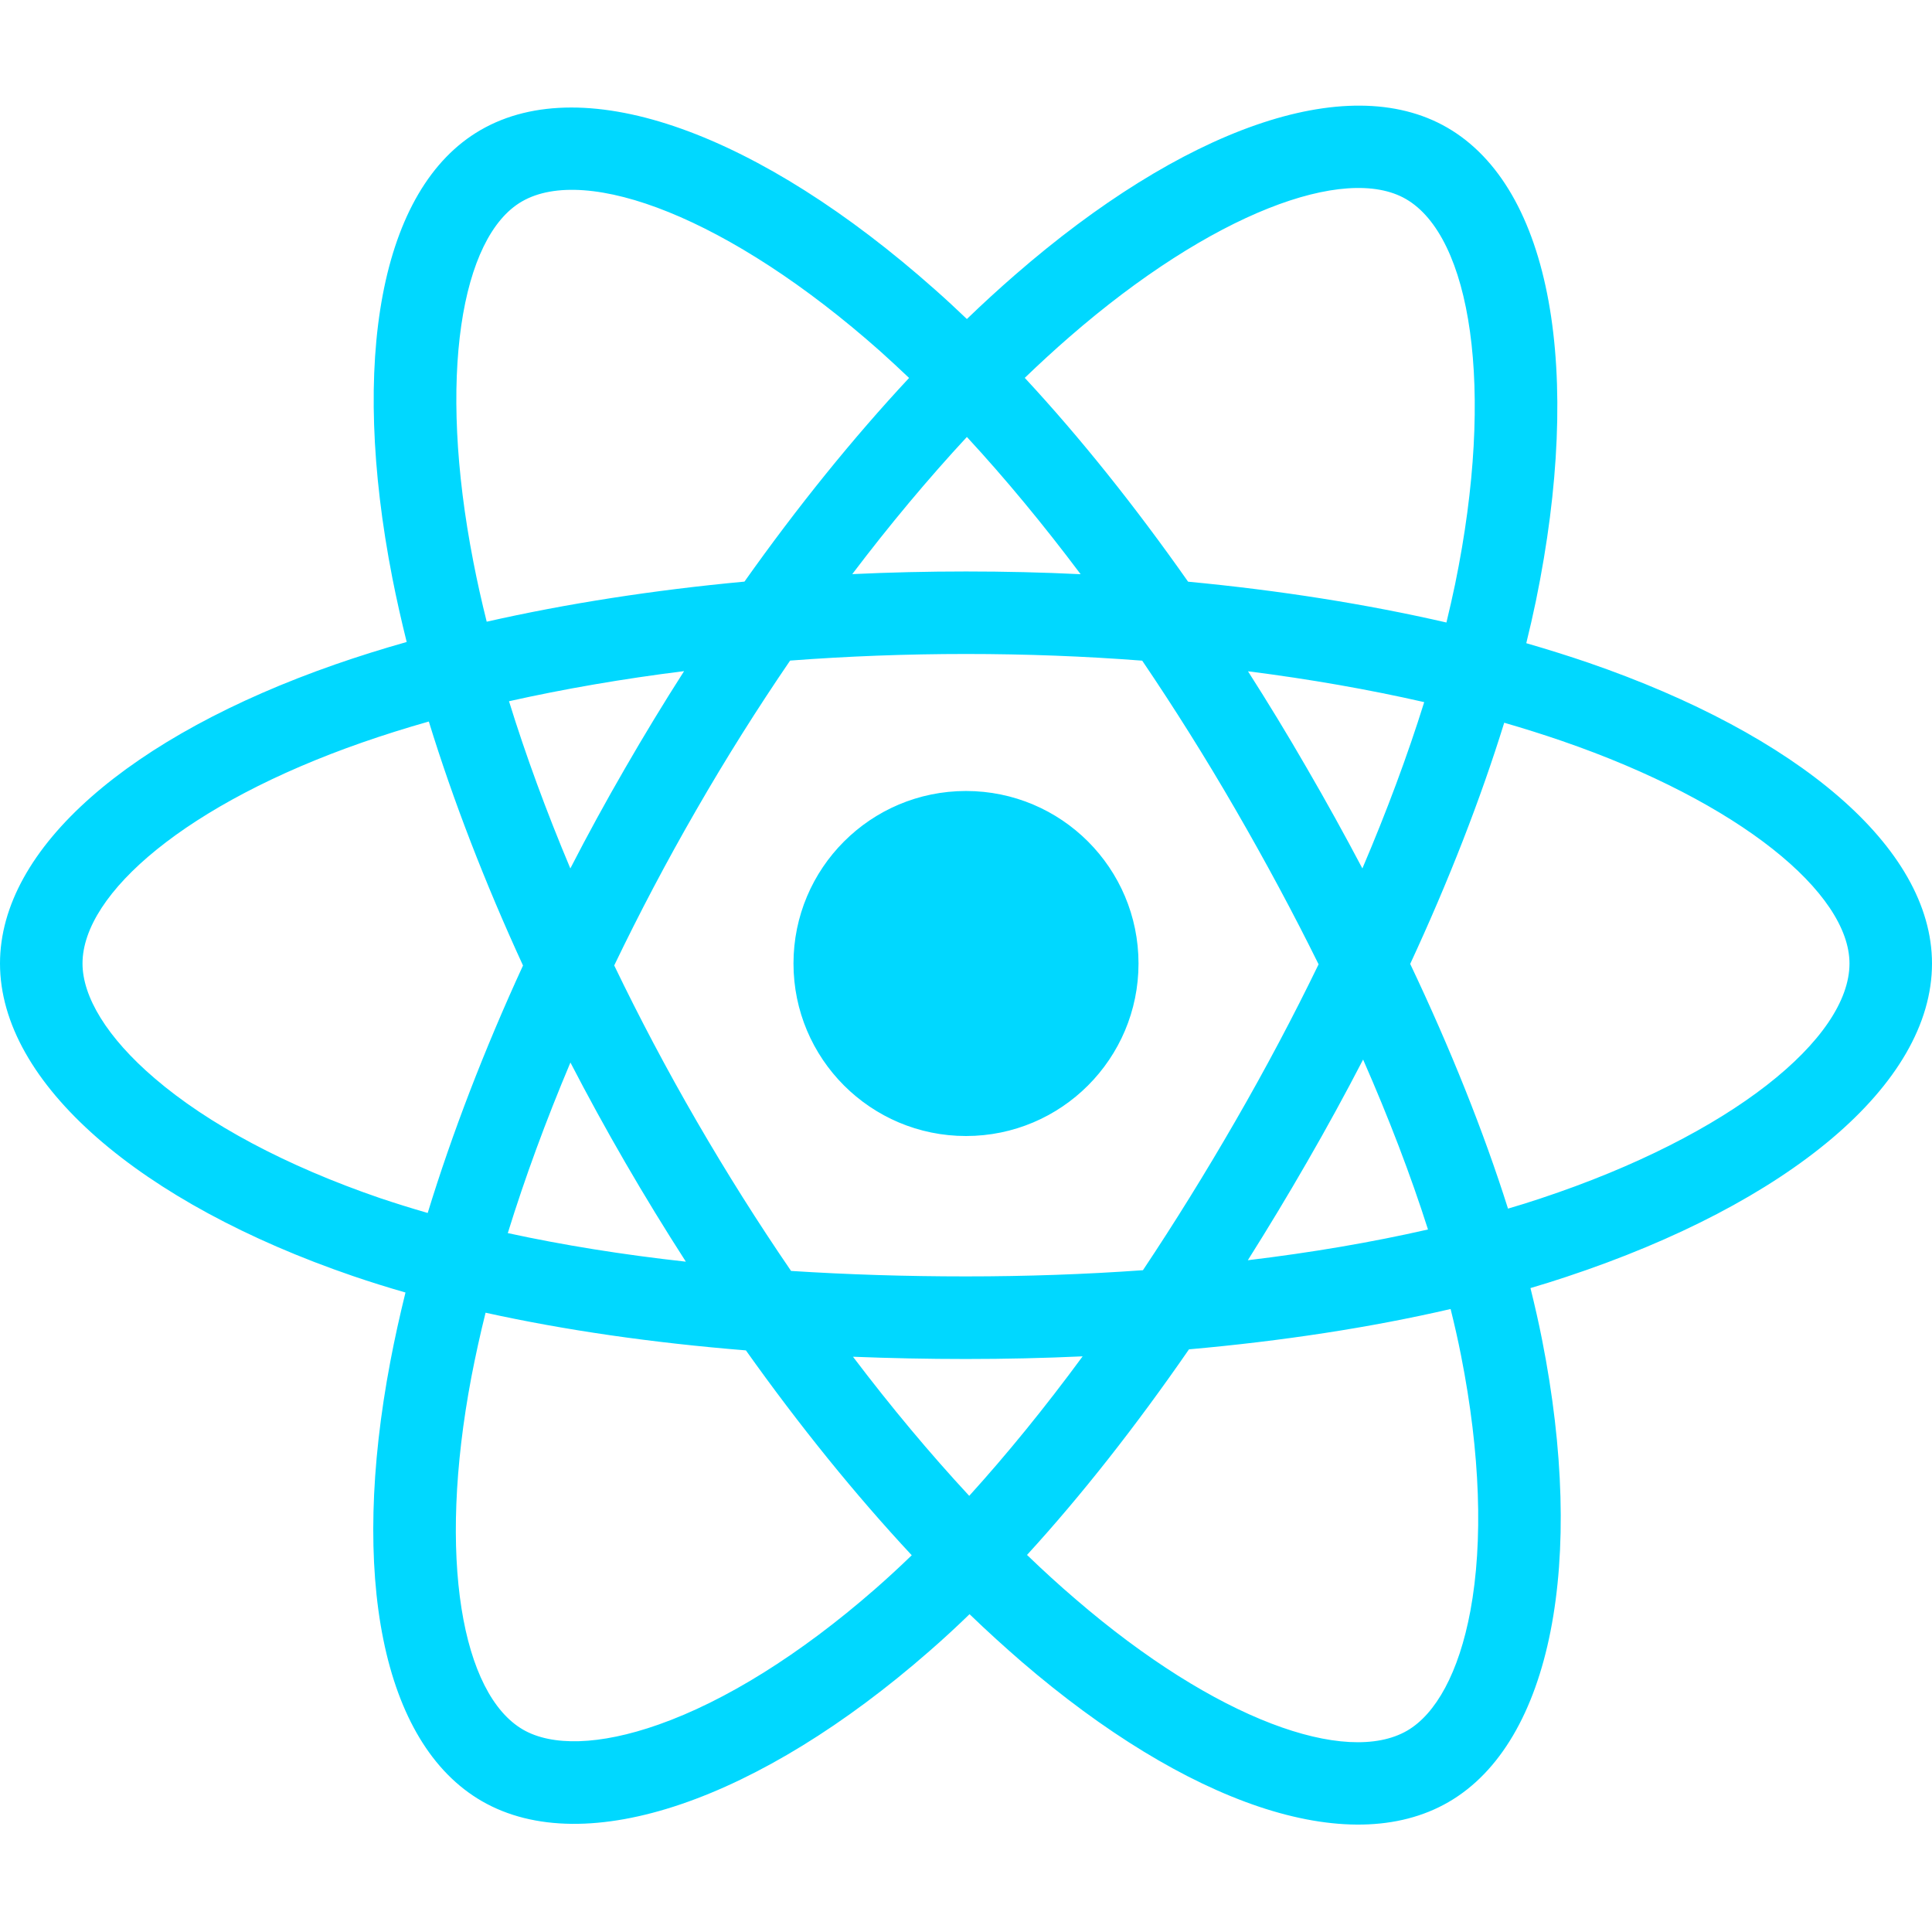
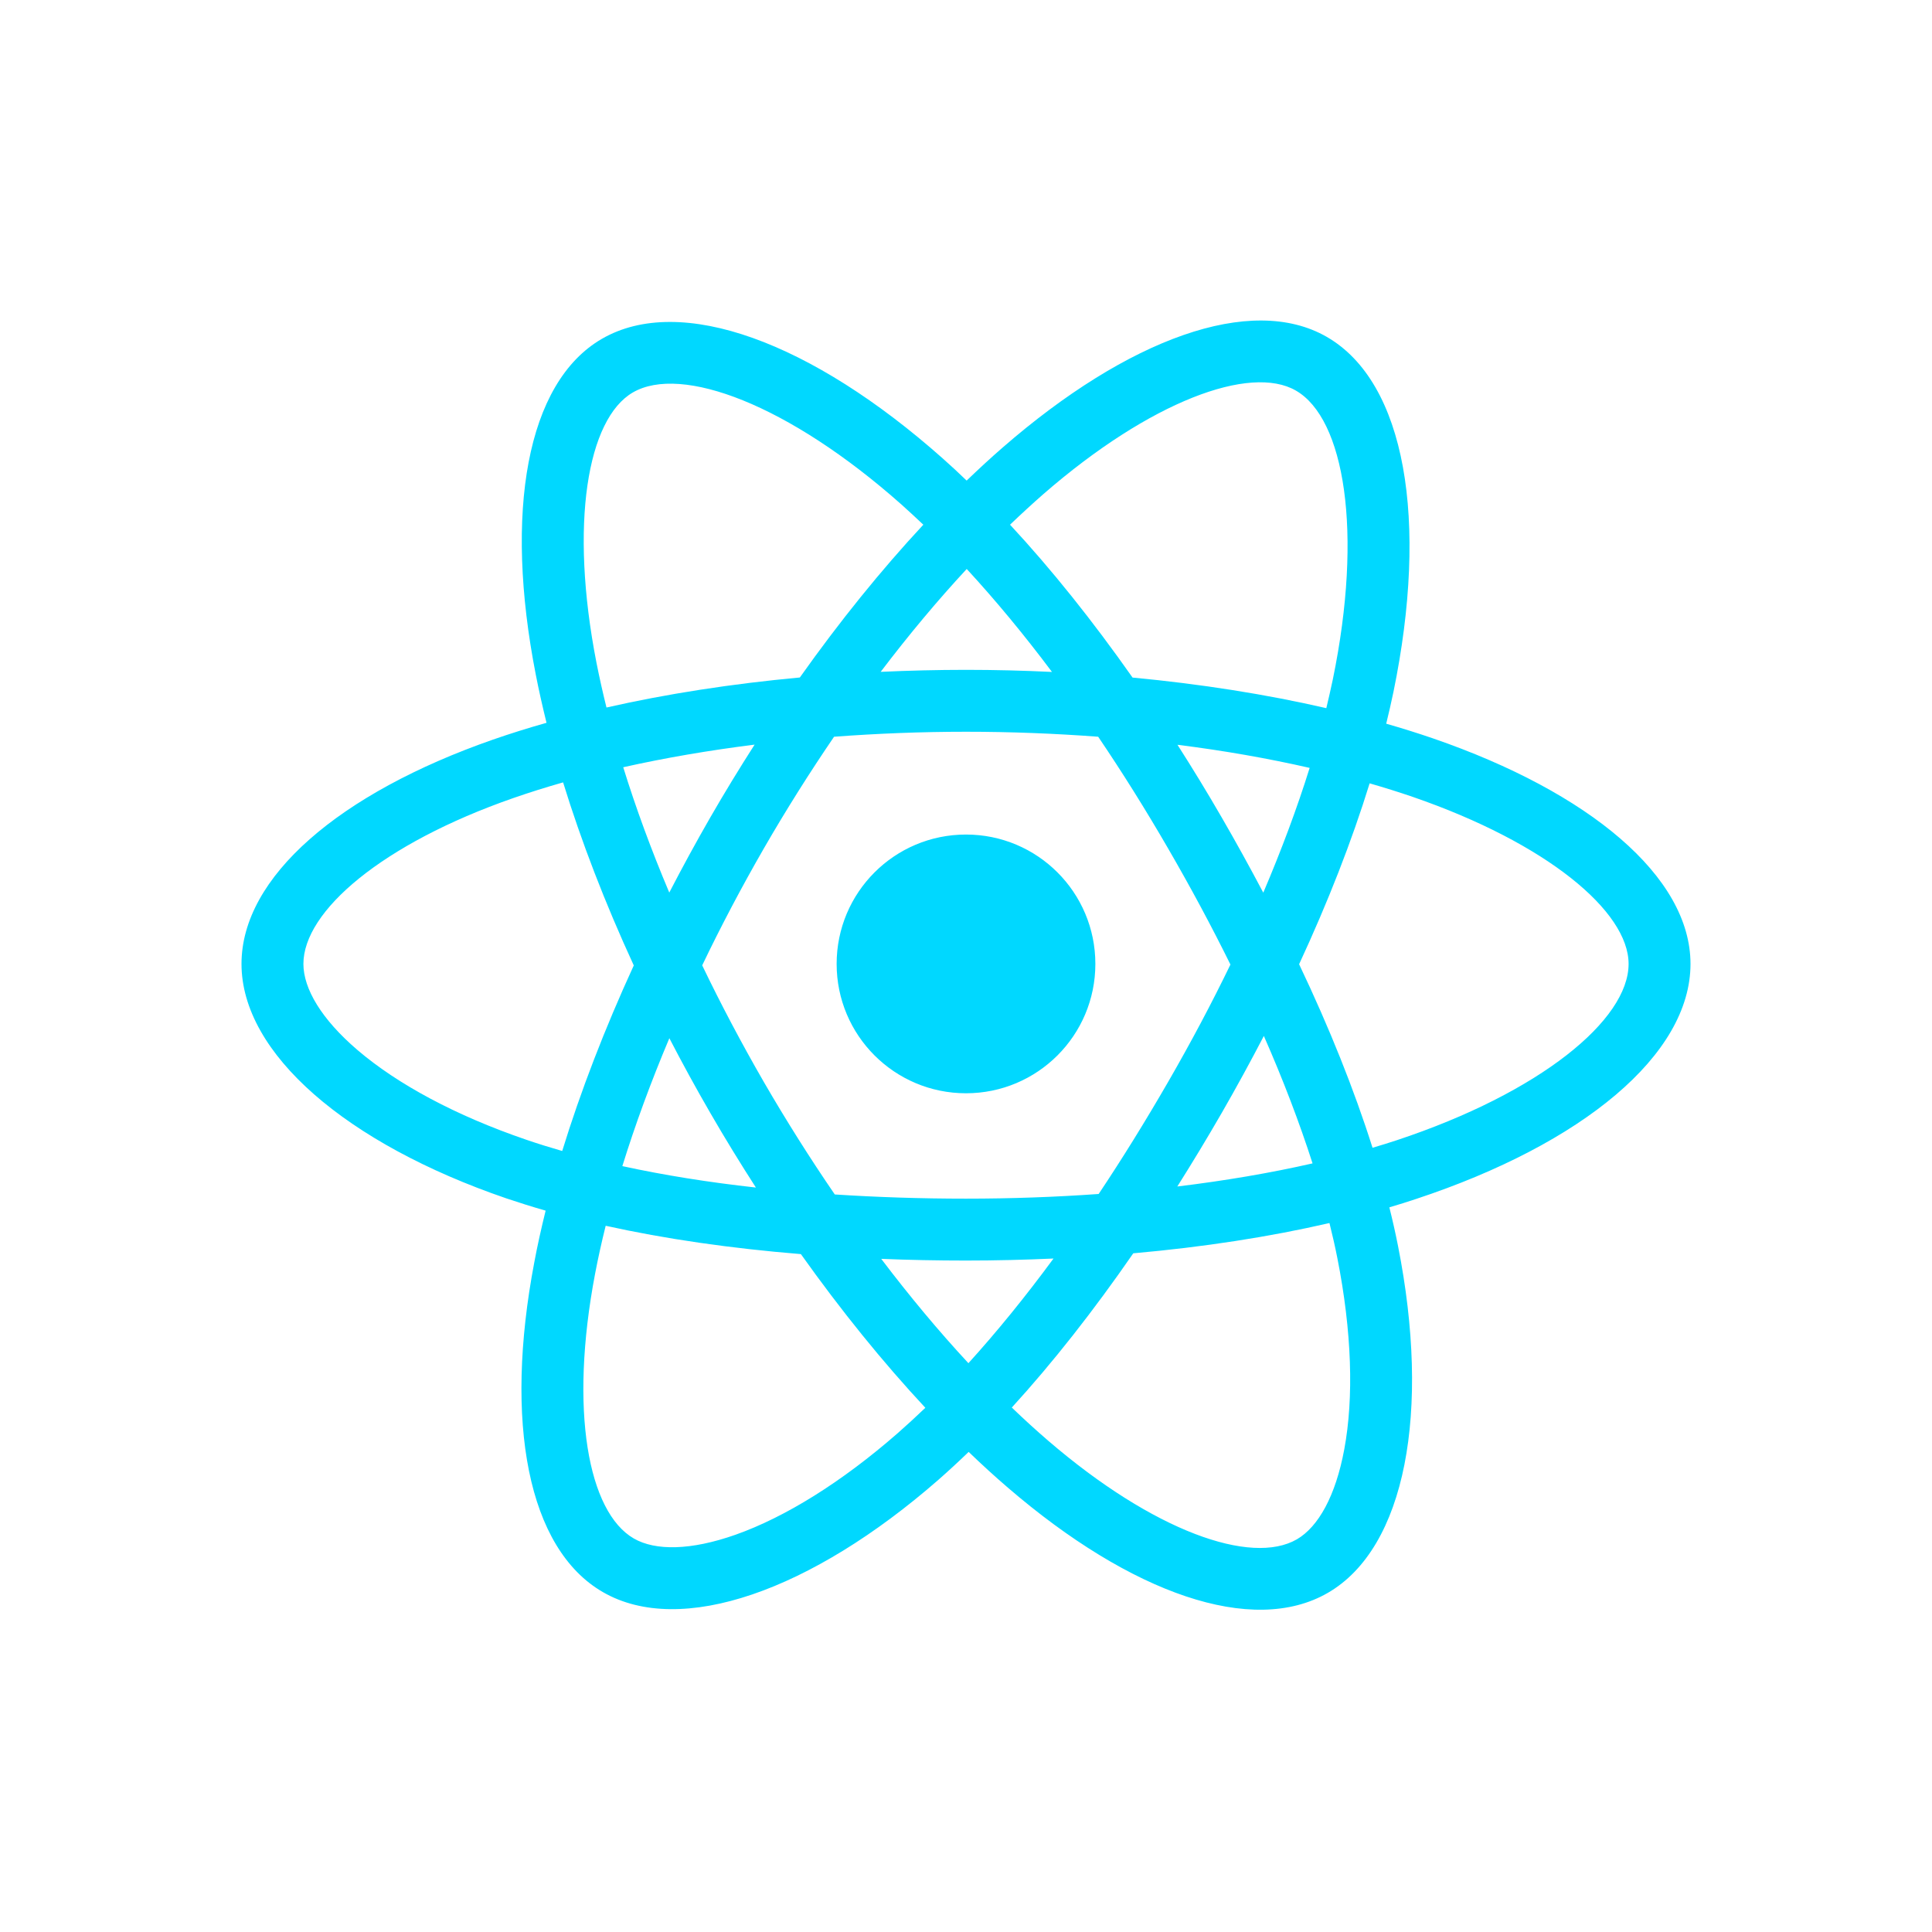
<svg xmlns="http://www.w3.org/2000/svg" width="24" height="24" viewBox="0 0 24 24" fill="none">
-   <path d="M19.733 8.233C19.484 8.148 19.226 8.067 18.96 7.99C19.004 7.812 19.044 7.636 19.08 7.463C19.664 4.624 19.282 2.337 17.976 1.584C16.724 0.862 14.677 1.615 12.609 3.415C12.41 3.588 12.21 3.771 12.011 3.963C11.878 3.836 11.746 3.713 11.613 3.596C9.446 1.671 7.274 0.86 5.969 1.616C4.718 2.34 4.348 4.49 4.874 7.18C4.925 7.44 4.985 7.705 5.052 7.975C4.744 8.062 4.448 8.155 4.164 8.254C1.623 9.14 0 10.529 0 11.969C0 13.456 1.742 14.948 4.389 15.853C4.597 15.924 4.814 15.992 5.037 16.056C4.965 16.348 4.902 16.633 4.849 16.912C4.347 19.556 4.739 21.655 5.987 22.375C7.275 23.118 9.438 22.354 11.543 20.513C11.71 20.368 11.877 20.214 12.044 20.052C12.261 20.261 12.478 20.458 12.693 20.644C14.733 22.399 16.747 23.108 17.994 22.386C19.281 21.641 19.699 19.386 19.156 16.642C19.115 16.433 19.066 16.219 19.012 16.001C19.164 15.956 19.313 15.91 19.459 15.861C22.21 14.95 24 13.476 24 11.969C24 10.524 22.325 9.126 19.733 8.233ZM19.136 14.888C19.005 14.932 18.87 14.974 18.733 15.014C18.429 14.053 18.019 13.03 17.518 11.974C17.996 10.943 18.39 9.933 18.686 8.978C18.931 9.049 19.169 9.124 19.399 9.203C21.62 9.967 22.975 11.098 22.975 11.969C22.975 12.897 21.512 14.101 19.136 14.888ZM18.15 16.841C18.39 18.055 18.425 19.151 18.266 20.009C18.123 20.779 17.835 21.293 17.48 21.499C16.724 21.937 15.106 21.368 13.362 19.866C13.162 19.695 12.96 19.511 12.758 19.316C13.434 18.577 14.11 17.717 14.77 16.762C15.93 16.659 17.026 16.491 18.02 16.261C18.069 16.458 18.113 16.652 18.15 16.841ZM8.182 21.423C7.443 21.684 6.855 21.692 6.499 21.487C5.742 21.05 5.427 19.364 5.856 17.104C5.906 16.845 5.964 16.579 6.032 16.307C7.015 16.524 8.103 16.681 9.266 16.775C9.93 17.709 10.625 18.568 11.326 19.32C11.173 19.468 11.02 19.609 10.869 19.741C9.938 20.555 9.005 21.133 8.182 21.423ZM4.72 14.883C3.55 14.482 2.583 13.963 1.921 13.395C1.326 12.886 1.025 12.38 1.025 11.969C1.025 11.095 2.328 9.98 4.501 9.223C4.765 9.131 5.041 9.044 5.327 8.963C5.628 9.94 6.022 10.961 6.497 11.994C6.015 13.042 5.616 14.08 5.313 15.068C5.108 15.009 4.911 14.947 4.72 14.883ZM5.881 6.983C5.43 4.678 5.729 2.939 6.483 2.503C7.286 2.038 9.061 2.701 10.933 4.362C11.052 4.469 11.172 4.58 11.293 4.695C10.595 5.444 9.906 6.296 9.248 7.225C8.12 7.33 7.039 7.498 6.046 7.723C5.983 7.471 5.928 7.225 5.881 6.983ZM16.233 9.54C15.996 9.129 15.752 8.729 15.503 8.339C16.269 8.436 17.003 8.565 17.692 8.722C17.485 9.385 17.227 10.078 16.924 10.788C16.706 10.375 16.476 9.958 16.233 9.54ZM12.011 5.428C12.484 5.94 12.958 6.512 13.424 7.133C12.954 7.11 12.479 7.099 12 7.099C11.525 7.099 11.054 7.11 10.587 7.132C11.053 6.517 11.531 5.946 12.011 5.428ZM7.763 9.547C7.525 9.958 7.299 10.372 7.085 10.788C6.787 10.08 6.531 9.383 6.323 8.711C7.007 8.558 7.738 8.432 8.498 8.337C8.246 8.731 8.001 9.134 7.763 9.547ZM8.52 15.673C7.734 15.586 6.993 15.467 6.308 15.318C6.52 14.633 6.781 13.922 7.086 13.199C7.301 13.614 7.528 14.029 7.767 14.441C8.01 14.861 8.262 15.272 8.52 15.673ZM12.04 18.582C11.554 18.058 11.069 17.478 10.596 16.854C11.055 16.872 11.524 16.882 12 16.882C12.489 16.882 12.973 16.871 13.449 16.849C12.981 17.485 12.509 18.065 12.04 18.582ZM16.933 13.162C17.254 13.893 17.525 14.601 17.739 15.273C17.043 15.432 16.292 15.56 15.501 15.655C15.75 15.26 15.996 14.853 16.237 14.434C16.482 14.01 16.714 13.585 16.933 13.162ZM15.349 13.922C14.974 14.572 14.589 15.193 14.198 15.779C13.486 15.83 12.75 15.856 12 15.856C11.253 15.856 10.527 15.833 9.827 15.788C9.42 15.194 9.027 14.571 8.654 13.927C8.282 13.285 7.94 12.637 7.63 11.993C7.94 11.348 8.281 10.7 8.651 10.059L8.651 10.059C9.021 9.416 9.412 8.796 9.815 8.206C10.528 8.152 11.26 8.124 12 8.124C12.743 8.124 13.476 8.152 14.189 8.207C14.586 8.793 14.974 9.41 15.346 10.053C15.722 10.703 16.068 11.347 16.38 11.979C16.069 12.621 15.724 13.272 15.349 13.922ZM17.464 2.472C18.268 2.936 18.58 4.805 18.076 7.256C18.043 7.413 18.007 7.572 17.968 7.733C16.972 7.504 15.891 7.333 14.759 7.226C14.099 6.287 13.416 5.433 12.73 4.694C12.914 4.517 13.098 4.348 13.282 4.188C15.054 2.646 16.71 2.037 17.464 2.472ZM12 9.826C13.184 9.826 14.143 10.785 14.143 11.969C14.143 13.152 13.184 14.112 12 14.112C10.816 14.112 9.857 13.152 9.857 11.969C9.857 10.785 10.816 9.826 12 9.826Z" fill="#00D8FF" />
+   <path d="M17.8 9.172C17.613 9.108 17.419 9.047 17.22 8.99C17.253 8.856 17.283 8.724 17.31 8.595C17.748 6.465 17.462 4.75 16.482 4.185C15.543 3.644 14.008 4.209 12.457 5.558C12.307 5.688 12.158 5.826 12.008 5.97C11.909 5.874 11.809 5.782 11.71 5.694C10.085 4.251 8.455 3.643 7.477 4.209C6.539 4.752 6.261 6.365 6.656 8.382C6.694 8.577 6.739 8.776 6.789 8.979C6.558 9.044 6.336 9.114 6.123 9.188C4.217 9.853 3 10.894 3 11.974C3 13.089 4.307 14.208 6.291 14.887C6.448 14.94 6.611 14.991 6.778 15.039C6.724 15.258 6.676 15.472 6.637 15.682C6.26 17.664 6.554 19.239 7.49 19.778C8.456 20.336 10.078 19.763 11.658 18.382C11.782 18.273 11.908 18.157 12.033 18.036C12.196 18.193 12.358 18.341 12.52 18.48C14.05 19.797 15.56 20.328 16.495 19.787C17.461 19.228 17.774 17.537 17.367 15.479C17.336 15.322 17.3 15.161 17.259 14.998C17.373 14.964 17.485 14.93 17.594 14.893C19.657 14.21 21 13.104 21 11.974C21 10.89 19.744 9.842 17.8 9.172ZM17.352 14.164C17.254 14.196 17.153 14.228 17.05 14.258C16.822 13.537 16.515 12.77 16.138 11.978C16.497 11.204 16.793 10.447 17.014 9.731C17.198 9.784 17.377 9.84 17.549 9.899C19.215 10.473 20.231 11.321 20.231 11.974C20.231 12.67 19.134 13.573 17.352 14.164ZM16.613 15.628C16.793 16.538 16.819 17.361 16.699 18.004C16.592 18.582 16.377 18.967 16.11 19.122C15.543 19.45 14.33 19.023 13.021 17.897C12.871 17.768 12.72 17.63 12.569 17.485C13.076 16.93 13.583 16.285 14.078 15.569C14.948 15.492 15.77 15.365 16.515 15.193C16.552 15.341 16.585 15.486 16.613 15.628ZM9.137 19.065C8.582 19.261 8.141 19.266 7.874 19.112C7.306 18.785 7.07 17.521 7.392 15.825C7.429 15.631 7.473 15.431 7.524 15.227C8.261 15.39 9.077 15.508 9.949 15.579C10.447 16.279 10.969 16.924 11.495 17.488C11.38 17.598 11.265 17.704 11.152 17.803C10.453 18.414 9.753 18.847 9.137 19.065ZM6.54 14.159C5.662 13.859 4.938 13.469 4.441 13.044C3.994 12.662 3.769 12.282 3.769 11.974C3.769 11.319 4.746 10.482 6.376 9.914C6.574 9.845 6.781 9.78 6.995 9.719C7.221 10.452 7.516 11.218 7.873 11.993C7.512 12.779 7.212 13.557 6.984 14.298C6.831 14.254 6.683 14.208 6.54 14.159ZM7.41 8.235C7.072 6.506 7.297 5.202 7.862 4.875C8.464 4.526 9.796 5.023 11.2 6.269C11.289 6.349 11.379 6.432 11.47 6.518C10.947 7.08 10.43 7.719 9.936 8.416C9.09 8.494 8.279 8.62 7.534 8.789C7.487 8.601 7.446 8.416 7.41 8.235ZM15.175 10.152C14.997 9.844 14.814 9.544 14.627 9.252C15.202 9.324 15.752 9.421 16.269 9.539C16.114 10.036 15.92 10.556 15.693 11.089C15.529 10.779 15.357 10.466 15.175 10.152ZM12.009 7.068C12.363 7.452 12.719 7.881 13.068 8.347C12.716 8.33 12.359 8.321 12 8.321C11.644 8.321 11.29 8.33 10.94 8.346C11.29 7.885 11.648 7.457 12.009 7.068ZM8.822 10.157C8.644 10.466 8.475 10.777 8.314 11.088C8.09 10.557 7.898 10.035 7.742 9.531C8.255 9.416 8.803 9.322 9.374 9.25C9.185 9.545 9 9.848 8.822 10.157ZM9.39 14.752C8.801 14.687 8.245 14.598 7.731 14.486C7.89 13.973 8.086 13.439 8.315 12.897C8.476 13.208 8.646 13.519 8.825 13.828C9.007 14.143 9.196 14.451 9.39 14.752ZM12.03 16.934C11.665 16.541 11.302 16.106 10.947 15.638C11.291 15.652 11.643 15.659 12 15.659C12.367 15.659 12.73 15.65 13.087 15.634C12.736 16.111 12.382 16.546 12.03 16.934ZM15.7 12.869C15.941 13.417 16.143 13.948 16.305 14.452C15.783 14.571 15.219 14.667 14.625 14.739C14.812 14.443 14.997 14.137 15.178 13.823C15.361 13.505 15.535 13.186 15.7 12.869ZM14.512 13.438C14.23 13.926 13.942 14.392 13.648 14.832C13.114 14.87 12.562 14.89 12 14.89C11.44 14.89 10.895 14.872 10.37 14.838C10.065 14.393 9.77 13.926 9.49 13.443C9.212 12.961 8.955 12.475 8.723 11.992C8.955 11.508 9.211 11.022 9.488 10.541L9.488 10.541C9.766 10.059 10.059 9.595 10.361 9.152C10.896 9.112 11.445 9.09 12 9.09C12.557 9.09 13.107 9.112 13.642 9.152C13.94 9.592 14.23 10.055 14.509 10.537C14.792 11.025 15.051 11.508 15.285 11.982C15.052 12.463 14.793 12.951 14.512 13.438ZM16.098 4.852C16.701 5.199 16.935 6.601 16.557 8.439C16.532 8.557 16.505 8.676 16.476 8.797C15.729 8.625 14.918 8.497 14.069 8.417C13.574 7.713 13.062 7.072 12.547 6.518C12.686 6.385 12.824 6.258 12.961 6.138C14.29 4.982 15.532 4.525 16.098 4.852ZM12 10.367C12.888 10.367 13.607 11.086 13.607 11.974C13.607 12.862 12.888 13.581 12 13.581C11.112 13.581 10.393 12.862 10.393 11.974C10.393 11.086 11.112 10.367 12 10.367Z" fill="#00D8FF" />
</svg>
